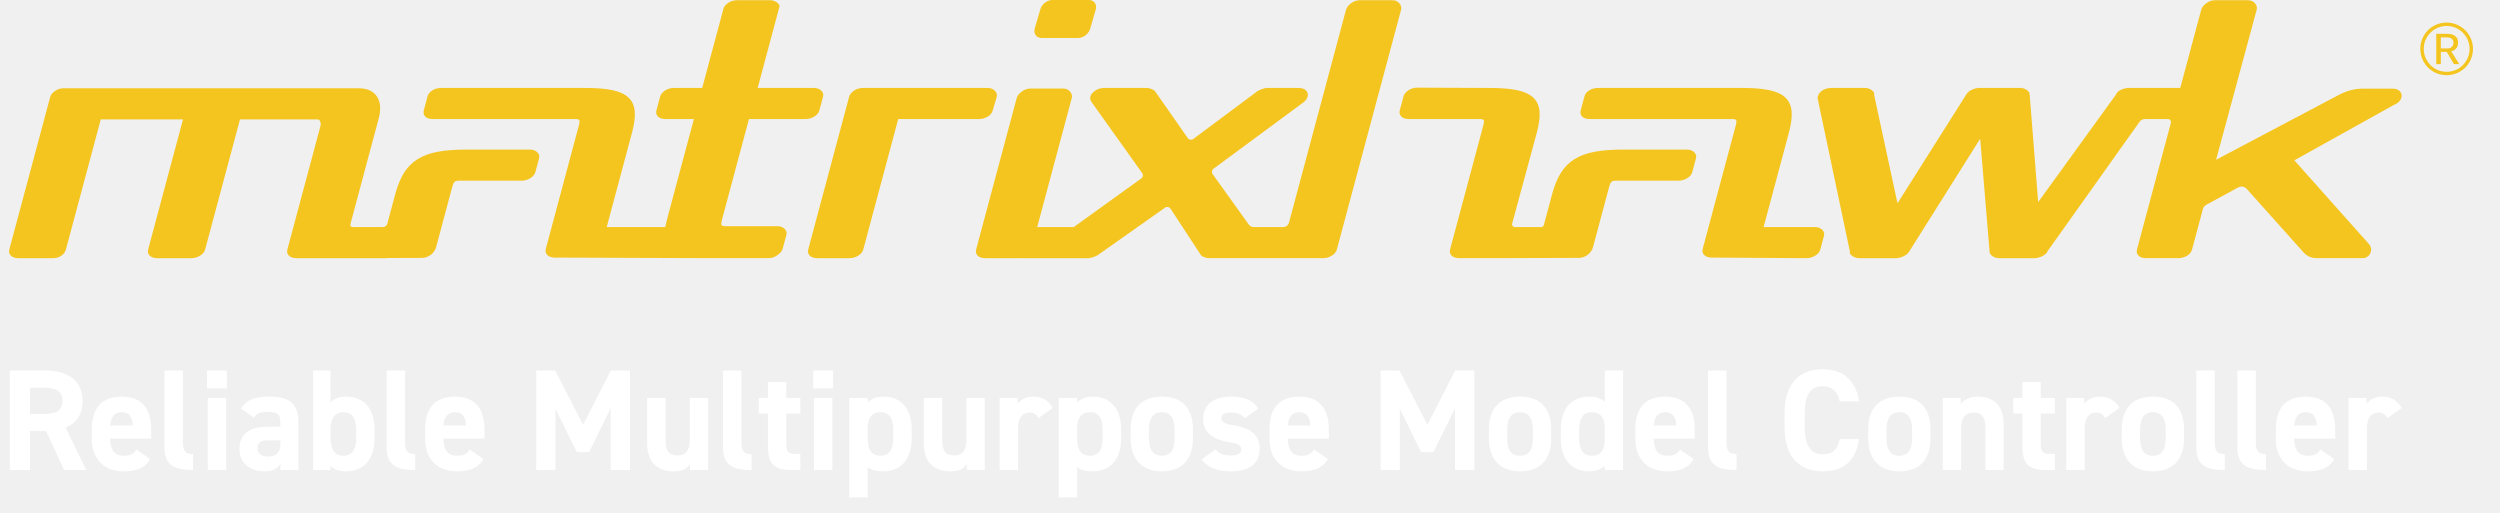
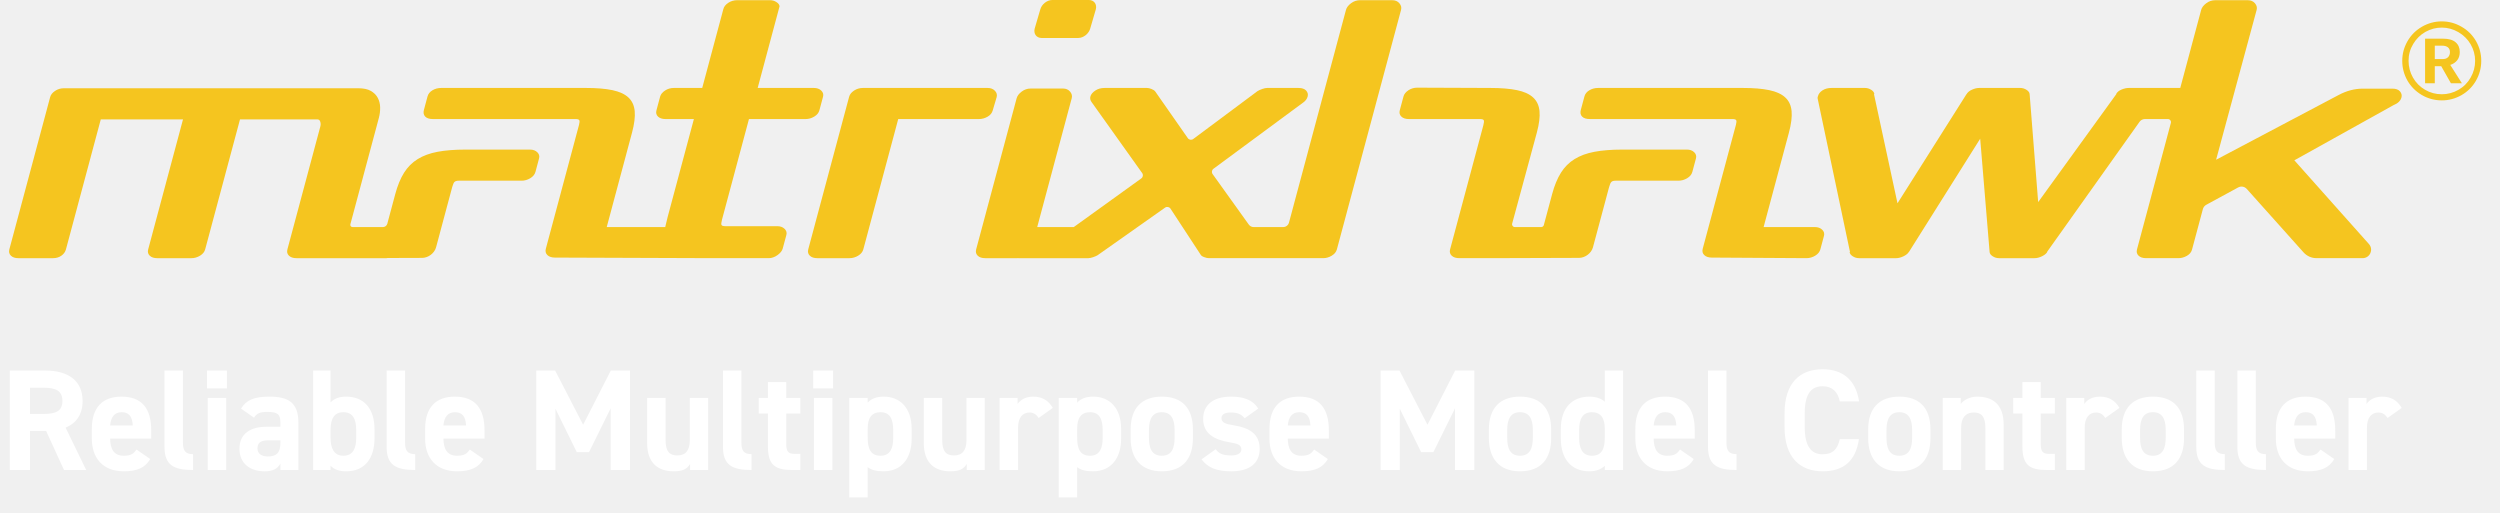
<svg xmlns="http://www.w3.org/2000/svg" id="a" viewBox="0 0 402 82.462">
  <defs>
    <style>.c{fill:#fff;}.d{fill:#f5c51f;}</style>
  </defs>
  <g id="b">
    <path class="d" d="M85.217,24.054h-10.394c-1.722,0-3.21.118-4.462.354-1.253.236-2.321.63-3.207,1.18-.886.551-1.615,1.283-2.187,2.194-.573.913-1.044,2.061-1.415,3.445l-1.271,4.744c-.086.32-.375.542-.706.542h-4.891c-.235,0-.406-.223-.345-.45l4.578-17.086c.152-.568.222-1.136.211-1.706-.012-.569-.14-1.082-.386-1.541-.246-.458-.619-.829-1.116-1.113-.498-.284-1.177-.427-2.038-.427H10.291c-.534,0-1.013.142-1.436.426-.425.284-.688.615-.789.995L1.504,40.095c-.11.411-.027.75.25,1.018.275.269.681.403,1.214.403h5.535c.532,0,.989-.134,1.368-.401.379-.267.623-.605.733-1.014l5.602-20.907h13.223l-5.602,20.907c-.11.409-.026.748.251,1.014.276.268.682.401,1.215.401h5.474c.492,0,.958-.134,1.399-.401.44-.267.716-.605.825-1.014l5.602-20.907h12.424c.246,0,.406.126.483.378.076.252.081.504.013.755l-5.298,19.774c-.11.409-.026.748.251,1.014.276.268.682.401,1.215.401h14.453c.072,0,.139-.024.209-.029l5.537-.018c.985,0,1.986-.757,2.237-1.692l2.594-9.682c.118-.44.245-.724.382-.85.135-.125.367-.189.696-.189h10.086c.492,0,.958-.134,1.399-.401.441-.267.716-.606.826-1.015l.582-2.171c.101-.378.005-.708-.288-.991-.293-.283-.685-.425-1.178-.425Z" />
    <path class="d" d="M120.434,19.146h9.102c.492,0,.958-.132,1.398-.398.44-.264.714-.599.823-1.005l.589-2.198c.1-.374.003-.701-.291-.982-.294-.28-.686-.421-1.179-.421h-9.041l3.516-13.123c-.015-.251-.179-.479-.494-.682-.314-.203-.656-.306-1.025-.306h-5.289c-.533,0-1.012.142-1.436.423-.425.283-.686.612-.787.988l-3.403,12.7h-4.551c-.533,0-1.012.141-1.435.421-.423.28-.686.608-.786.982l-.589,2.198c-.109.406-.023.74.254,1.005.277.265.683.398,1.216.398h4.551l-4.225,15.768c-.155.578-.282,1.109-.385,1.599h-9.406l4.068-15.181c.372-1.387.516-2.538.433-3.453-.084-.915-.42-1.647-1.01-2.199-.591-.552-1.448-.946-2.574-1.183-1.126-.236-2.549-.355-4.272-.355h-23.248c-.533,0-1.008.126-1.423.377-.417.252-.679.583-.789.991l-.582,2.171c-.118.441-.05.795.208,1.062.256.268.671.401,1.245.401h22.941c.328,0,.526.063.595.19.068.126.052.378-.049.756l-5.335,19.91c-.11.41-.027.749.25,1.017.276.268.681.402,1.215.402l25.209.094c.015,0,.029-.006.044-.006.152.001.286.006.444.006h8.672c.492,0,.967-.165,1.424-.496.458-.33.737-.684.838-1.062l.582-2.171c.101-.378.005-.708-.288-.991-.293-.283-.686-.424-1.178-.424h-8.365c-.328,0-.527-.064-.595-.19-.069-.127-.043-.412.076-.857l4.335-16.178Z" />
    <path class="d" d="M158.805,18.765c.436-.253.711-.588.822-1.001l.635-2.144c.102-.381.01-.722-.279-1.024-.288-.301-.678-.453-1.169-.453h-20.05c-.534,0-1.013.142-1.436.426-.425.284-.688.615-.789.995l-6.573,24.53c-.11.411-.027.75.25,1.018.276.269.681.403,1.214.403h5.166c.492,0,.958-.134,1.399-.402.441-.268.716-.607.826-1.017l5.614-20.951h12.977c.493,0,.956-.127,1.395-.381Z" />
    <path class="d" d="M167.499,6.107h5.874c.843,0,1.71-.684,1.936-1.527l.894-3.054c.226-.843-.274-1.527-1.118-1.527h-5.874c-.843,0-1.71.684-1.936,1.527l-.894,3.054c-.226.843.274,1.527,1.118,1.527Z" />
    <path class="d" d="M225.024.528c-.278-.33-.662-.495-1.15-.495h-5.191c-.53,0-1.012.165-1.446.495-.435.33-.702.683-.803,1.06l-9.166,34.209c-.113.423-.496.717-.934.717h-4.742c-.312,0-.604-.15-.786-.404l-5.818-8.119c-.196-.273-.136-.653.135-.853l14.463-10.674c.354-.252.582-.569.684-.948.093-.346.014-.662-.238-.947-.253-.284-.666-.426-1.24-.426h-5.043c-.206,0-.466.055-.782.165-.317.111-.574.228-.771.354l-10.326,7.691c-.278.207-.673.143-.871-.141l-5.237-7.503c-.123-.157-.322-.291-.6-.401-.278-.11-.52-.165-.725-.165h-6.827c-.574,0-1.073.142-1.497.425-.424.284-.684.6-.777.946-.085.316-.021.615.19.898l8.138,11.42c.196.276.133.658-.141.856l-10.86,7.824h-5.88l5.551-20.718c.101-.377.013-.731-.265-1.062-.278-.331-.662-.496-1.15-.496h-5.191c-.53,0-1.012.165-1.447.496-.435.33-.702.684-.803,1.062l-6.512,24.305c-.11.409-.028.748.247,1.014.274.268.676.401,1.206.401h5.191c.025,0,.049-.01.074-.01.027,0,.046.01.073.01h11.255c.205,0,.465-.055.782-.165.316-.11.549-.213.697-.307l10.856-7.656c.284-.2.678-.125.869.165l4.846,7.396c.081.158.27.291.569.401.298.111.549.165.755.165h18.374c.488,0,.952-.134,1.39-.401.438-.267.712-.605.822-1.014L225.289,1.59c.101-.378.013-.731-.265-1.062Z" />
    <path class="d" d="M271.243,24.054h-10.394c-1.722,0-3.209.118-4.462.354-1.253.236-2.322.63-3.207,1.18-.886.551-1.615,1.283-2.187,2.194-.573.913-1.045,2.061-1.415,3.445l-1.329,4.959c-.052.193-.227.327-.426.327h-4.242c-.291,0-.502-.276-.426-.557l3.971-14.64c.371-1.384.513-2.532.427-3.445-.086-.912-.426-1.644-1.022-2.194-.596-.55-1.46-.944-2.594-1.18-1.134-.236-2.567-.354-4.298-.354l-11.735-.047c-.533,0-1.013.141-1.436.424-.425.283-.687.614-.788.991l-.594,2.218c-.11.409-.027.748.251,1.014.276.268.682.401,1.215.401h11.439c.328,0,.526.063.596.189.068.126.043.409-.075.849l-5.336,19.916c-.11.409-.025.748.256,1.014.278.268.687.401,1.223.401h5.142s.007-.001.01-.001l14.102-.046c.985,0,1.987-.758,2.237-1.692l2.594-9.681c.118-.44.245-.724.382-.85.135-.125.367-.189.696-.189h10.087c.491,0,.958-.134,1.399-.401.44-.267.716-.606.826-1.015l.582-2.171c.101-.378.004-.708-.288-.991-.293-.283-.686-.425-1.178-.425Z" />
    <path class="d" d="M291.83,36.513h-8.241l4.068-15.181c.372-1.387.515-2.538.433-3.453-.083-.915-.419-1.647-1.01-2.199-.59-.552-1.448-.946-2.573-1.183-1.127-.236-2.55-.355-4.272-.355h-23.249c-.533,0-1.008.126-1.423.377-.417.252-.679.583-.788.991l-.582,2.171c-.118.441-.05.795.207,1.062.257.268.671.401,1.245.401h22.941c.328,0,.526.063.595.19.068.126.053.378-.049.756l-5.335,19.91c-.11.41-.027.749.25,1.017.276.268.681.402,1.214.402l15.228.094c.492,0,.958-.134,1.399-.401.441-.267.716-.605.825-1.014l.582-2.171c.101-.378.005-.708-.288-.991-.294-.283-.686-.424-1.178-.424Z" />
    <path class="d" d="M385.925,14.703c-.248-.299-.659-.449-1.233-.449h-4.792c-1.248,0-2.562.343-3.782.988l-19.768,10.444,6.517-24.094c.101-.378.012-.731-.269-1.063-.28-.331-.666-.496-1.159-.496h-5.227c-.533,0-1.019.165-1.455.495-.438.331-.706.684-.807,1.062l-3.364,12.553h-8.273c-.369,0-.761.087-1.177.259-.416.173-.706.418-.872.731l.074-.047-12.6,17.414-1.373-17.367c-.015-.252-.18-.479-.493-.684-.315-.204-.657-.307-1.025-.307h-6.581c-.368,0-.763.094-1.182.283-.42.189-.714.441-.88.755l.013-.047-11.1,17.556-3.783-17.556h.061c-.015-.252-.18-.479-.493-.684-.315-.204-.657-.307-1.025-.307h-5.351c-.574,0-1.059.127-1.455.379-.396.253-.645.568-.746.946-.017.063-.034.127-.051.19-.017.063-.006.174.034.332l5.173,24.534h-.061c.014.252.179.48.493.684.315.205.656.307,1.025.307h5.966c.368,0,.765-.102,1.188-.307.424-.204.715-.449.872-.731l-.013.047,11.463-18.217,1.515,18.217c.014.252.179.48.493.684.315.205.657.307,1.025.307h5.72c.369,0,.765-.102,1.189-.307.424-.204.714-.449.872-.731l-.074.047,14.884-20.935c.198-.279.519-.444.861-.444h3.698c.326,0,.564.31.48.625l-5.447,20.329c-.11.409-.027.748.251,1.014.276.268.682.401,1.215.401h5.166c.492,0,.957-.125,1.393-.378.437-.251.709-.582.819-.991l1.746-6.516c.08-.299.279-.552.551-.7l5.127-2.788c.459-.25,1.03-.152,1.379.237l9.134,10.206c.529.591,1.285.929,2.079.929h7.418c1.177,0,1.801-1.391,1.018-2.27l-11.995-13.463,16.047-8.93-.074.047c.691-.283,1.109-.693,1.252-1.228.093-.346.014-.669-.233-.968Z" />
    <path class="c" d="M10.291,75.577l-2.874-6.281h-2.596v6.281H1.576v-15.992h5.725c3.685,0,5.98,1.646,5.98,4.89,0,2.156-.997,3.569-2.735,4.288l3.314,6.814h-3.569ZM7,66.562c1.923,0,3.036-.417,3.036-2.086s-1.113-2.132-3.036-2.132h-2.179v4.219h2.179Z" />
    <path class="c" d="M24.153,73.815c-.811,1.414-2.155,1.971-4.241,1.971-3.477,0-5.146-2.249-5.146-5.238v-1.576c0-3.5,1.762-5.192,4.775-5.192,3.268,0,4.775,1.901,4.775,5.423v1.321h-6.606c.023,1.6.533,2.758,2.179,2.758,1.229,0,1.623-.37,2.063-.996l2.202,1.529ZM17.71,68.415h3.639c-.07-1.506-.672-2.132-1.785-2.132-1.182,0-1.738.811-1.854,2.132Z" />
    <path class="c" d="M26.45,59.585h2.967v11.611c0,1.252.371,1.831,1.623,1.831v2.55c-3.129,0-4.589-.812-4.589-3.709v-12.283Z" />
    <path class="c" d="M33.288,59.585h3.198v2.874h-3.198v-2.874ZM33.404,63.989h2.967v11.588h-2.967v-11.588Z" />
    <path class="c" d="M42.792,68.624h2.294v-.673c0-1.297-.394-1.714-2.062-1.714-1.136,0-1.692.162-2.179.927l-2.086-1.46c.858-1.414,2.156-1.924,4.543-1.924,2.99,0,4.682.881,4.682,4.195v7.603h-2.897v-1.02c-.463.788-1.159,1.229-2.503,1.229-2.411,0-4.08-1.275-4.08-3.64,0-2.457,1.854-3.522,4.288-3.522ZM45.086,70.803h-1.947c-1.205,0-1.738.394-1.738,1.298,0,.881.672,1.298,1.692,1.298,1.344,0,1.993-.579,1.993-2.155v-.44Z" />
    <path class="c" d="M53.154,64.707c.625-.672,1.506-.927,2.503-.927,2.781,0,4.566,1.808,4.566,5.285v1.391c0,3.175-1.507,5.331-4.566,5.331-1.136,0-1.947-.302-2.503-.904v.695h-2.805v-15.992h2.805v5.122ZM57.279,70.362v-1.205c0-1.854-.603-2.874-2.063-2.874s-2.062,1.02-2.062,2.874v1.205c0,1.669.51,2.92,2.062,2.92,1.6,0,2.063-1.251,2.063-2.92Z" />
    <path class="c" d="M62.171,59.585h2.967v11.611c0,1.252.371,1.831,1.623,1.831v2.55c-3.129,0-4.589-.812-4.589-3.709v-12.283Z" />
    <path class="c" d="M77.748,73.815c-.811,1.414-2.155,1.971-4.241,1.971-3.477,0-5.146-2.249-5.146-5.238v-1.576c0-3.5,1.762-5.192,4.775-5.192,3.268,0,4.775,1.901,4.775,5.423v1.321h-6.606c.023,1.6.533,2.758,2.179,2.758,1.229,0,1.623-.37,2.063-.996l2.202,1.529ZM71.304,68.415h3.639c-.07-1.506-.672-2.132-1.785-2.132-1.182,0-1.739.811-1.854,2.132Z" />
    <path class="c" d="M93.766,68.299l4.45-8.714h3.083v15.992h-3.106v-9.92l-3.477,7.046h-1.97l-3.431-6.976v9.85h-3.083v-15.992h3.036l4.497,8.714Z" />
    <path class="c" d="M113.864,75.577h-2.897v-.974c-.487.788-1.113,1.183-2.643,1.183-2.341,0-4.265-1.159-4.265-4.566v-7.231h2.967v6.791c0,1.831.649,2.457,1.877,2.457,1.368,0,2.017-.835,2.017-2.434v-6.814h2.943v11.588Z" />
    <path class="c" d="M116.253,59.585h2.967v11.611c0,1.252.371,1.831,1.623,1.831v2.55c-3.129,0-4.589-.812-4.589-3.709v-12.283Z" />
    <path class="c" d="M122.001,63.989h1.483v-2.55h2.943v2.55h2.271v2.503h-2.271v4.844c0,1.158.232,1.646,1.321,1.646h.95v2.596h-1.251c-2.805,0-3.963-.788-3.963-3.778v-5.307h-1.483v-2.503Z" />
    <path class="c" d="M130.764,59.585h3.198v2.874h-3.198v-2.874ZM130.88,63.989h2.967v11.588h-2.967v-11.588Z" />
    <path class="c" d="M146.595,70.548c0,3.013-1.53,5.238-4.52,5.238-1.205,0-2.017-.232-2.55-.673v4.868h-2.967v-15.993h2.967v.765c.557-.626,1.391-.974,2.572-.974,2.689,0,4.497,1.877,4.497,5.192v1.576ZM143.628,70.362v-1.205c0-1.854-.579-2.874-2.04-2.874-1.413,0-2.062.927-2.062,2.618v1.461c0,1.669.394,2.92,2.062,2.92,1.6,0,2.04-1.251,2.04-2.92Z" />
    <path class="c" d="M158.348,75.577h-2.897v-.974c-.486.788-1.112,1.183-2.642,1.183-2.342,0-4.266-1.159-4.266-4.566v-7.231h2.967v6.791c0,1.831.649,2.457,1.878,2.457,1.367,0,2.017-.835,2.017-2.434v-6.814h2.943v11.588Z" />
    <path class="c" d="M167.017,67.21c-.301-.44-.718-.88-1.46-.88-1.112,0-1.854.811-1.854,2.433v6.814h-2.967v-11.588h2.897v.973c.395-.579,1.159-1.182,2.526-1.182,1.391,0,2.434.603,3.129,1.808l-2.271,1.622Z" />
    <path class="c" d="M180.277,70.548c0,3.013-1.529,5.238-4.52,5.238-1.205,0-2.017-.232-2.55-.673v4.868h-2.967v-15.993h2.967v.765c.557-.626,1.392-.974,2.573-.974,2.688,0,4.496,1.877,4.496,5.192v1.576ZM177.31,70.362v-1.205c0-1.854-.579-2.874-2.039-2.874-1.414,0-2.063.927-2.063,2.618v1.461c0,1.669.395,2.92,2.063,2.92,1.599,0,2.039-1.251,2.039-2.92Z" />
    <path class="c" d="M191.821,70.455c0,3.175-1.506,5.331-5.006,5.331-3.361,0-5.007-2.086-5.007-5.331v-1.391c0-3.477,1.831-5.285,5.007-5.285,3.222,0,5.006,1.808,5.006,5.285v1.391ZM188.877,70.362v-1.205c0-1.854-.603-2.874-2.062-2.874s-2.063,1.02-2.063,2.874v1.205c0,1.669.418,2.92,2.063,2.92,1.622,0,2.062-1.251,2.062-2.92Z" />
    <path class="c" d="M200.144,67.257c-.51-.603-1.021-.927-2.271-.927-.766,0-1.461.232-1.461.904,0,.695.626.95,1.854,1.136,2.852.44,4.288,1.529,4.288,3.824,0,2.225-1.553,3.593-4.543,3.593-2.364,0-3.801-.58-4.798-1.924l2.271-1.623c.464.626,1.043.997,2.48.997,1.02,0,1.646-.348,1.646-.95,0-.719-.51-.95-1.971-1.183-2.41-.394-4.172-1.414-4.172-3.755,0-2.201,1.576-3.569,4.474-3.569,1.9,0,3.477.44,4.381,1.924l-2.179,1.553Z" />
    <path class="c" d="M213.519,73.815c-.812,1.414-2.156,1.971-4.242,1.971-3.477,0-5.146-2.249-5.146-5.238v-1.576c0-3.5,1.762-5.192,4.775-5.192,3.268,0,4.774,1.901,4.774,5.423v1.321h-6.605c.022,1.6.532,2.758,2.179,2.758,1.228,0,1.622-.37,2.062-.996l2.202,1.529ZM207.076,68.415h3.639c-.069-1.506-.672-2.132-1.785-2.132-1.182,0-1.738.811-1.854,2.132Z" />
    <path class="c" d="M229.538,68.299l4.45-8.714h3.082v15.992h-3.105v-9.92l-3.477,7.046h-1.971l-3.43-6.976v9.85h-3.083v-15.992h3.036l4.497,8.714Z" />
    <path class="c" d="M249.426,70.455c0,3.175-1.506,5.331-5.006,5.331-3.361,0-5.007-2.086-5.007-5.331v-1.391c0-3.477,1.831-5.285,5.007-5.285,3.222,0,5.006,1.808,5.006,5.285v1.391ZM246.483,70.362v-1.205c0-1.854-.603-2.874-2.062-2.874s-2.063,1.02-2.063,2.874v1.205c0,1.669.418,2.92,2.063,2.92,1.622,0,2.062-1.251,2.062-2.92Z" />
    <path class="c" d="M258.049,59.585h2.943v15.992h-2.943v-.672c-.603.556-1.391.881-2.479.881-3.037,0-4.59-2.156-4.59-5.238v-1.576c0-3.384,1.831-5.192,4.59-5.192.996,0,1.831.255,2.479.812v-5.006ZM258.049,70.362v-1.461c0-1.691-.672-2.618-2.062-2.618-1.46,0-2.063,1.02-2.063,2.874v1.205c0,1.669.464,2.92,2.063,2.92,1.669,0,2.062-1.251,2.062-2.92Z" />
    <path class="c" d="M272.353,73.815c-.812,1.414-2.156,1.971-4.242,1.971-3.477,0-5.146-2.249-5.146-5.238v-1.576c0-3.5,1.762-5.192,4.775-5.192,3.268,0,4.774,1.901,4.774,5.423v1.321h-6.605c.022,1.6.532,2.758,2.179,2.758,1.228,0,1.622-.37,2.062-.996l2.202,1.529ZM265.91,68.415h3.639c-.069-1.506-.672-2.132-1.785-2.132-1.182,0-1.738.811-1.854,2.132Z" />
    <path class="c" d="M274.648,59.585h2.967v11.611c0,1.252.371,1.831,1.623,1.831v2.55c-3.129,0-4.59-.812-4.59-3.709v-12.283Z" />
    <path class="c" d="M295.835,64.545c-.302-1.507-1.183-2.434-2.759-2.434-1.877,0-2.874,1.274-2.874,4.334v2.271c0,2.967.997,4.334,2.874,4.334,1.623,0,2.411-.812,2.759-2.434h3.082c-.532,3.593-2.549,5.169-5.841,5.169-3.592,0-6.118-2.179-6.118-7.069v-2.271c0-4.937,2.526-7.069,6.118-7.069,3.176,0,5.331,1.669,5.864,5.169h-3.105Z" />
    <path class="c" d="M310.416,70.455c0,3.175-1.506,5.331-5.006,5.331-3.361,0-5.007-2.086-5.007-5.331v-1.391c0-3.477,1.831-5.285,5.007-5.285,3.222,0,5.006,1.808,5.006,5.285v1.391ZM307.472,70.362v-1.205c0-1.854-.603-2.874-2.062-2.874s-2.062,1.02-2.062,2.874v1.205c0,1.669.417,2.92,2.062,2.92,1.622,0,2.062-1.251,2.062-2.92Z" />
    <path class="c" d="M312.387,63.989h2.897v.973c.44-.579,1.368-1.182,2.666-1.182,2.341,0,4.241,1.113,4.241,4.542v7.255h-2.943v-6.791c0-1.808-.649-2.457-1.854-2.457-1.367,0-2.04.904-2.04,2.433v6.814h-2.967v-11.588Z" />
    <path class="c" d="M323.722,63.989h1.483v-2.55h2.944v2.55h2.271v2.503h-2.271v4.844c0,1.158.231,1.646,1.32,1.646h.951v2.596h-1.252c-2.805,0-3.964-.788-3.964-3.778v-5.307h-1.483v-2.503Z" />
    <path class="c" d="M338.534,67.21c-.301-.44-.718-.88-1.46-.88-1.112,0-1.854.811-1.854,2.433v6.814h-2.967v-11.588h2.897v.973c.395-.579,1.159-1.182,2.526-1.182,1.391,0,2.434.603,3.129,1.808l-2.271,1.622Z" />
    <path class="c" d="M351.191,70.455c0,3.175-1.506,5.331-5.006,5.331-3.361,0-5.007-2.086-5.007-5.331v-1.391c0-3.477,1.831-5.285,5.007-5.285,3.222,0,5.006,1.808,5.006,5.285v1.391ZM348.248,70.362v-1.205c0-1.854-.603-2.874-2.062-2.874s-2.062,1.02-2.062,2.874v1.205c0,1.669.417,2.92,2.062,2.92,1.622,0,2.062-1.251,2.062-2.92Z" />
    <path class="c" d="M353.163,59.585h2.967v11.611c0,1.252.371,1.831,1.623,1.831v2.55c-3.129,0-4.59-.812-4.59-3.709v-12.283Z" />
    <path class="c" d="M359.769,59.585h2.967v11.611c0,1.252.371,1.831,1.623,1.831v2.55c-3.129,0-4.59-.812-4.59-3.709v-12.283Z" />
    <path class="c" d="M375.345,73.815c-.812,1.414-2.156,1.971-4.242,1.971-3.477,0-5.146-2.249-5.146-5.238v-1.576c0-3.5,1.762-5.192,4.775-5.192,3.268,0,4.774,1.901,4.774,5.423v1.321h-6.605c.022,1.6.532,2.758,2.179,2.758,1.228,0,1.622-.37,2.062-.996l2.202,1.529ZM368.902,68.415h3.639c-.069-1.506-.672-2.132-1.785-2.132-1.182,0-1.738.811-1.854,2.132Z" />
    <path class="c" d="M383.922,67.21c-.301-.44-.718-.88-1.46-.88-1.112,0-1.854.811-1.854,2.433v6.814h-2.967v-11.588h2.897v.973c.395-.579,1.159-1.182,2.526-1.182,1.391,0,2.434.603,3.129,1.808l-2.271,1.622Z" />
  </g>
-   <text x="389" y="12" font-family="Arial,Helvetica,sans-serif" font-size="12" fill="#f5c51f">®</text>
+   <text x="386" y="16" font-family="Arial,Helvetica,sans-serif" font-size="18" font-weight="bold" fill="#f5c51f">®</text>
</svg>
